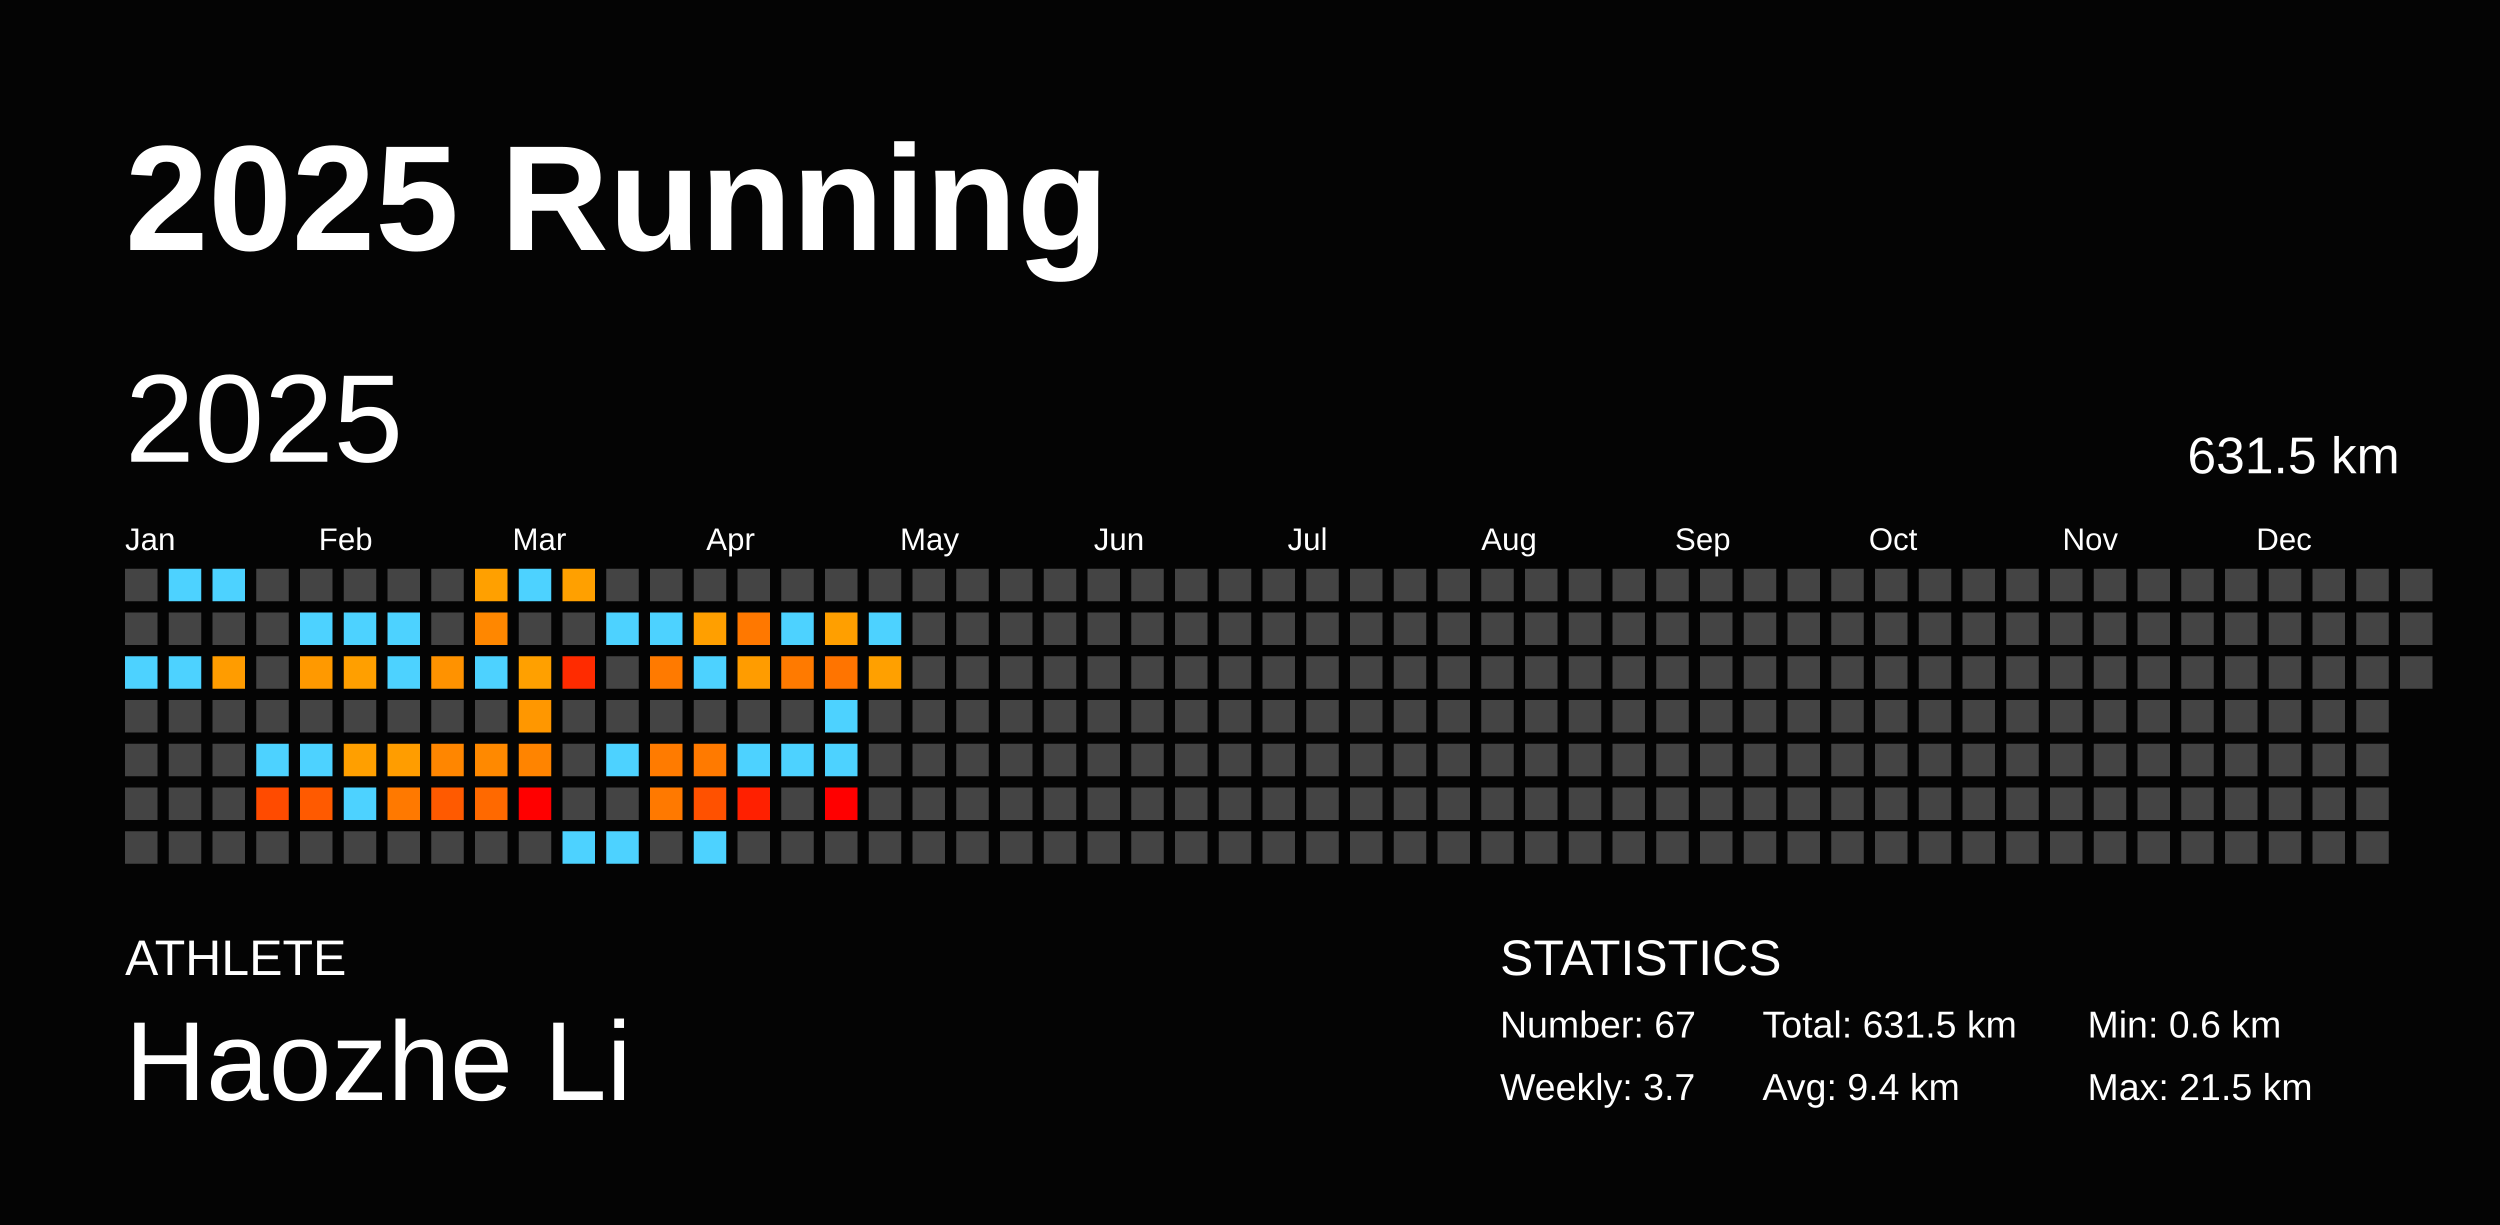
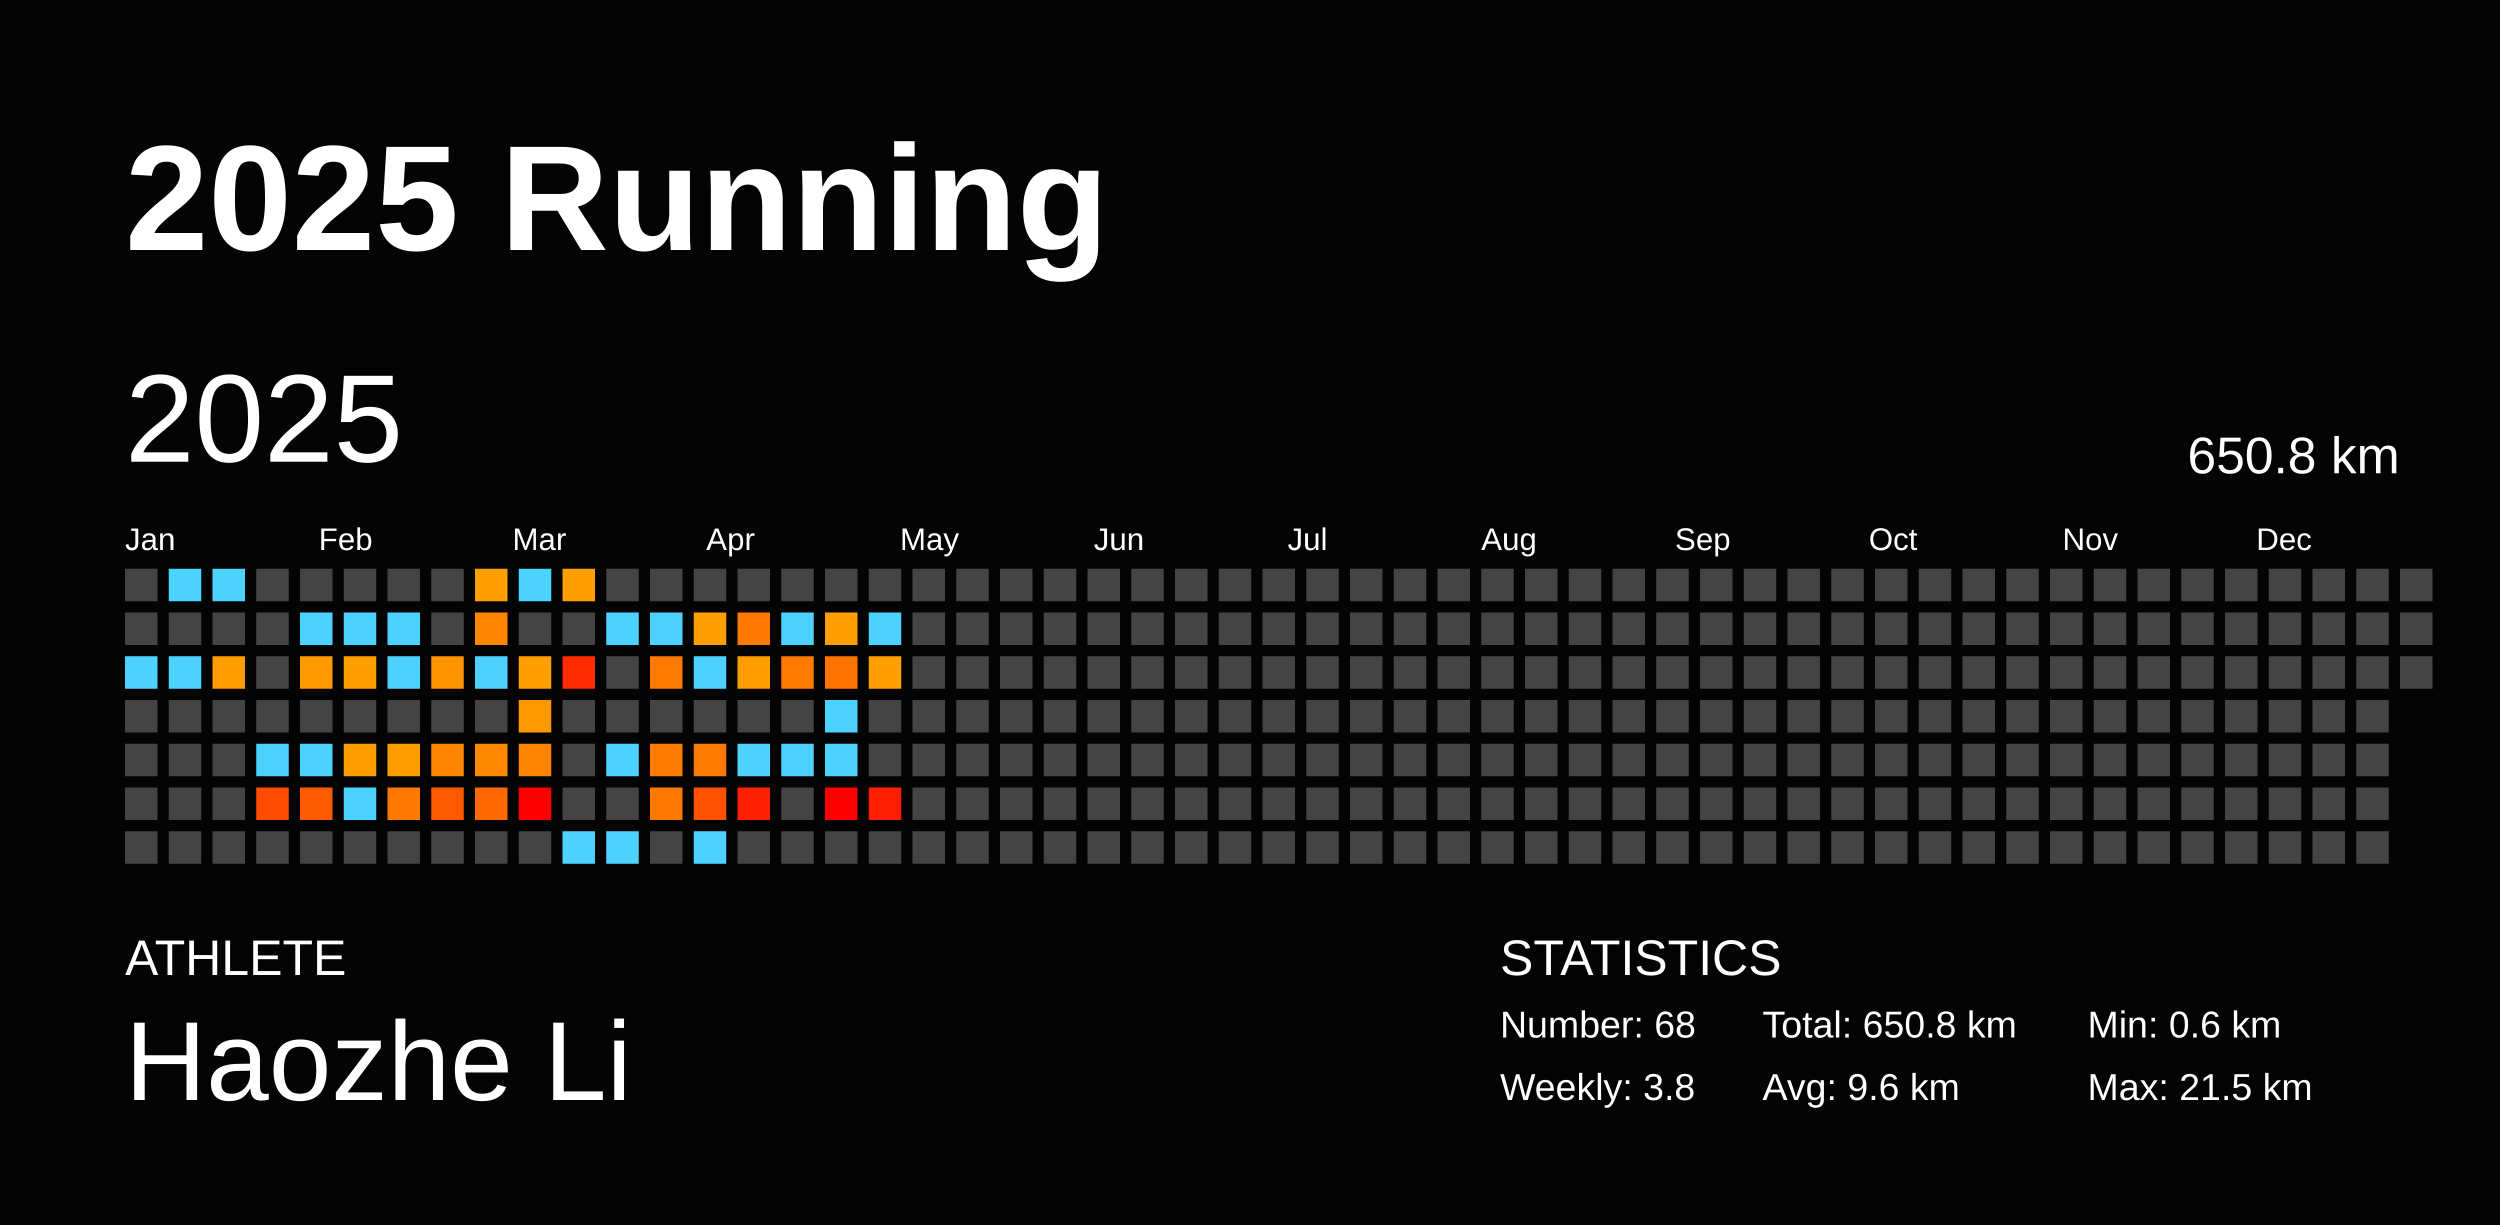
<svg xmlns="http://www.w3.org/2000/svg" baseProfile="full" height="98mm" version="1.1" viewBox="0,0,200,98" width="200mm">
  <defs />
  <rect fill="#040404" height="98" width="200" x="0" y="0" />
  <text fill="#FFFFFF" style="font-size:12px; font-family:Arial; font-weight:bold;" x="10" y="20">2025 Running</text>
  <text fill="#FFFFFF" style="font-size:4px; font-family:Arial" x="10" y="78">ATHLETE</text>
  <text fill="#FFFFFF" style="font-size:9px; font-family:Arial" x="10" y="88">Haozhe Li</text>
  <text fill="#FFFFFF" style="font-size:4px; font-family:Arial" x="120" y="78">STATISTICS</text>
-   <text fill="#FFFFFF" style="font-size:3px; font-family:Arial" x="120" y="83">Number: 67</text>
-   <text fill="#FFFFFF" style="font-size:3px; font-family:Arial" x="120" y="88">Weekly: 3.7</text>
-   <text fill="#FFFFFF" style="font-size:3px; font-family:Arial" x="141" y="83">Total: 631.5 km</text>
-   <text fill="#FFFFFF" style="font-size:3px; font-family:Arial" x="141" y="88">Avg: 9.4 km</text>
+   <text fill="#FFFFFF" style="font-size:3px; font-family:Arial" x="120" y="83">Number: 68</text>
+   <text fill="#FFFFFF" style="font-size:3px; font-family:Arial" x="120" y="88">Weekly: 3.8</text>
+   <text fill="#FFFFFF" style="font-size:3px; font-family:Arial" x="141" y="83">Total: 650.8 km</text>
+   <text fill="#FFFFFF" style="font-size:3px; font-family:Arial" x="141" y="88">Avg: 9.6 km</text>
  <text fill="#FFFFFF" style="font-size:3px; font-family:Arial" x="167" y="83">Min: 0.6 km</text>
  <text fill="#FFFFFF" style="font-size:3px; font-family:Arial" x="167" y="88">Max: 21.5 km</text>
  <text dominant-baseline="hanging" fill="#FFFFFF" style="font-size:10.0px; font-family:Arial;" x="10" y="30">2025</text>
-   <text dominant-baseline="hanging" fill="#FFFFFF" style="font-size:4.125px; font-family:Arial;" x="175" y="35">631.5 km</text>
+   <text dominant-baseline="hanging" fill="#FFFFFF" style="font-size:4.125px; font-family:Arial;" x="175" y="35">650.8 km</text>
  <text fill="#FFFFFF" style="font-size:2.5px; font-family:Arial" x="10.0" y="44">Jan</text>
  <text fill="#FFFFFF" style="font-size:2.5px; font-family:Arial" x="25.5" y="44">Feb</text>
  <text fill="#FFFFFF" style="font-size:2.5px; font-family:Arial" x="41.0" y="44">Mar</text>
  <text fill="#FFFFFF" style="font-size:2.5px; font-family:Arial" x="56.5" y="44">Apr</text>
  <text fill="#FFFFFF" style="font-size:2.5px; font-family:Arial" x="72.0" y="44">May</text>
  <text fill="#FFFFFF" style="font-size:2.5px; font-family:Arial" x="87.5" y="44">Jun</text>
  <text fill="#FFFFFF" style="font-size:2.5px; font-family:Arial" x="103.0" y="44">Jul</text>
  <text fill="#FFFFFF" style="font-size:2.5px; font-family:Arial" x="118.5" y="44">Aug</text>
  <text fill="#FFFFFF" style="font-size:2.5px; font-family:Arial" x="134.0" y="44">Sep</text>
  <text fill="#FFFFFF" style="font-size:2.5px; font-family:Arial" x="149.5" y="44">Oct</text>
  <text fill="#FFFFFF" style="font-size:2.5px; font-family:Arial" x="165.0" y="44">Nov</text>
  <text fill="#FFFFFF" style="font-size:2.5px; font-family:Arial" x="180.5" y="44">Dec</text>
  <rect fill="#444444" height="2.6" width="2.6" x="10.0" y="45.5" />
  <rect fill="#444444" height="2.6" width="2.6" x="10.0" y="49.0" />
  <rect fill="#4dd2ff" height="2.6" width="2.6" x="10.0" y="52.5" />
  <rect fill="#444444" height="2.6" width="2.6" x="10.0" y="56.0" />
  <rect fill="#444444" height="2.6" width="2.6" x="10.0" y="59.5" />
  <rect fill="#444444" height="2.6" width="2.6" x="10.0" y="63.0" />
  <rect fill="#444444" height="2.6" width="2.6" x="10.0" y="66.5" />
  <rect fill="#4dd2ff" height="2.6" width="2.6" x="13.5" y="45.5" />
  <rect fill="#444444" height="2.6" width="2.6" x="13.5" y="49.0" />
  <rect fill="#4dd2ff" height="2.6" width="2.6" x="13.5" y="52.5" />
  <rect fill="#444444" height="2.6" width="2.6" x="13.5" y="56.0" />
  <rect fill="#444444" height="2.6" width="2.6" x="13.5" y="59.5" />
  <rect fill="#444444" height="2.6" width="2.6" x="13.5" y="63.0" />
  <rect fill="#444444" height="2.6" width="2.6" x="13.5" y="66.5" />
  <rect fill="#4dd2ff" height="2.6" width="2.6" x="17.0" y="45.5" />
  <rect fill="#444444" height="2.6" width="2.6" x="17.0" y="49.0" />
  <rect fill="#ff9c00" height="2.6" width="2.6" x="17.0" y="52.5" />
  <rect fill="#444444" height="2.6" width="2.6" x="17.0" y="56.0" />
  <rect fill="#444444" height="2.6" width="2.6" x="17.0" y="59.5" />
  <rect fill="#444444" height="2.6" width="2.6" x="17.0" y="63.0" />
  <rect fill="#444444" height="2.6" width="2.6" x="17.0" y="66.5" />
  <rect fill="#444444" height="2.6" width="2.6" x="20.5" y="45.5" />
  <rect fill="#444444" height="2.6" width="2.6" x="20.5" y="49.0" />
  <rect fill="#444444" height="2.6" width="2.6" x="20.5" y="52.5" />
  <rect fill="#444444" height="2.6" width="2.6" x="20.5" y="56.0" />
  <rect fill="#4dd2ff" height="2.6" width="2.6" x="20.5" y="59.5" />
  <rect fill="#ff4b00" height="2.6" width="2.6" x="20.5" y="63.0" />
  <rect fill="#444444" height="2.6" width="2.6" x="20.5" y="66.5" />
  <rect fill="#444444" height="2.6" width="2.6" x="24.0" y="45.5" />
  <rect fill="#4dd2ff" height="2.6" width="2.6" x="24.0" y="49.0" />
  <rect fill="#ff9900" height="2.6" width="2.6" x="24.0" y="52.5" />
  <rect fill="#444444" height="2.6" width="2.6" x="24.0" y="56.0" />
  <rect fill="#4dd2ff" height="2.6" width="2.6" x="24.0" y="59.5" />
  <rect fill="#ff5a00" height="2.6" width="2.6" x="24.0" y="63.0" />
  <rect fill="#444444" height="2.6" width="2.6" x="24.0" y="66.5" />
  <rect fill="#444444" height="2.6" width="2.6" x="27.5" y="45.5" />
  <rect fill="#4dd2ff" height="2.6" width="2.6" x="27.5" y="49.0" />
  <rect fill="#ff9f00" height="2.6" width="2.6" x="27.5" y="52.5" />
  <rect fill="#444444" height="2.6" width="2.6" x="27.5" y="56.0" />
  <rect fill="#ff9f00" height="2.6" width="2.6" x="27.5" y="59.5" />
  <rect fill="#4dd2ff" height="2.6" width="2.6" x="27.5" y="63.0" />
  <rect fill="#444444" height="2.6" width="2.6" x="27.5" y="66.5" />
  <rect fill="#444444" height="2.6" width="2.6" x="31.0" y="45.5" />
  <rect fill="#4dd2ff" height="2.6" width="2.6" x="31.0" y="49.0" />
  <rect fill="#4dd2ff" height="2.6" width="2.6" x="31.0" y="52.5" />
  <rect fill="#444444" height="2.6" width="2.6" x="31.0" y="56.0" />
  <rect fill="#ff9d00" height="2.6" width="2.6" x="31.0" y="59.5" />
  <rect fill="#ff7900" height="2.6" width="2.6" x="31.0" y="63.0" />
  <rect fill="#444444" height="2.6" width="2.6" x="31.0" y="66.5" />
  <rect fill="#444444" height="2.6" width="2.6" x="34.5" y="45.5" />
  <rect fill="#444444" height="2.6" width="2.6" x="34.5" y="49.0" />
  <rect fill="#ff9200" height="2.6" width="2.6" x="34.5" y="52.5" />
  <rect fill="#444444" height="2.6" width="2.6" x="34.5" y="56.0" />
  <rect fill="#ff8600" height="2.6" width="2.6" x="34.5" y="59.5" />
  <rect fill="#ff5a00" height="2.6" width="2.6" x="34.5" y="63.0" />
  <rect fill="#444444" height="2.6" width="2.6" x="34.5" y="66.5" />
  <rect fill="#ffa000" height="2.6" width="2.6" x="38.0" y="45.5" />
  <rect fill="#ff8700" height="2.6" width="2.6" x="38.0" y="49.0" />
  <rect fill="#4dd2ff" height="2.6" width="2.6" x="38.0" y="52.5" />
  <rect fill="#444444" height="2.6" width="2.6" x="38.0" y="56.0" />
  <rect fill="#ff8900" height="2.6" width="2.6" x="38.0" y="59.5" />
  <rect fill="#ff6900" height="2.6" width="2.6" x="38.0" y="63.0" />
  <rect fill="#444444" height="2.6" width="2.6" x="38.0" y="66.5" />
  <rect fill="#4dd2ff" height="2.6" width="2.6" x="41.5" y="45.5" />
  <rect fill="#444444" height="2.6" width="2.6" x="41.5" y="49.0" />
  <rect fill="#ffa000" height="2.6" width="2.6" x="41.5" y="52.5" />
  <rect fill="#ff9700" height="2.6" width="2.6" x="41.5" y="56.0" />
  <rect fill="#ff8400" height="2.6" width="2.6" x="41.5" y="59.5" />
  <rect fill="red" height="2.6" width="2.6" x="41.5" y="63.0" />
  <rect fill="#444444" height="2.6" width="2.6" x="41.5" y="66.5" />
  <rect fill="#ffa000" height="2.6" width="2.6" x="45.0" y="45.5" />
  <rect fill="#444444" height="2.6" width="2.6" x="45.0" y="49.0" />
  <rect fill="#ff2b00" height="2.6" width="2.6" x="45.0" y="52.5" />
  <rect fill="#444444" height="2.6" width="2.6" x="45.0" y="56.0" />
  <rect fill="#444444" height="2.6" width="2.6" x="45.0" y="59.5" />
  <rect fill="#444444" height="2.6" width="2.6" x="45.0" y="63.0" />
  <rect fill="#4dd2ff" height="2.6" width="2.6" x="45.0" y="66.5" />
  <rect fill="#444444" height="2.6" width="2.6" x="48.5" y="45.5" />
  <rect fill="#4dd2ff" height="2.6" width="2.6" x="48.5" y="49.0" />
  <rect fill="#444444" height="2.6" width="2.6" x="48.5" y="52.5" />
  <rect fill="#444444" height="2.6" width="2.6" x="48.5" y="56.0" />
  <rect fill="#4dd2ff" height="2.6" width="2.6" x="48.5" y="59.5" />
  <rect fill="#444444" height="2.6" width="2.6" x="48.5" y="63.0" />
  <rect fill="#4dd2ff" height="2.6" width="2.6" x="48.5" y="66.5" />
  <rect fill="#444444" height="2.6" width="2.6" x="52.0" y="45.5" />
  <rect fill="#4dd2ff" height="2.6" width="2.6" x="52.0" y="49.0" />
  <rect fill="#ff7a00" height="2.6" width="2.6" x="52.0" y="52.5" />
  <rect fill="#444444" height="2.6" width="2.6" x="52.0" y="56.0" />
  <rect fill="#ff7b00" height="2.6" width="2.6" x="52.0" y="59.5" />
  <rect fill="#ff7900" height="2.6" width="2.6" x="52.0" y="63.0" />
  <rect fill="#444444" height="2.6" width="2.6" x="52.0" y="66.5" />
  <rect fill="#444444" height="2.6" width="2.6" x="55.5" y="45.5" />
  <rect fill="#ff9f00" height="2.6" width="2.6" x="55.5" y="49.0" />
  <rect fill="#4dd2ff" height="2.6" width="2.6" x="55.5" y="52.5" />
  <rect fill="#444444" height="2.6" width="2.6" x="55.5" y="56.0" />
  <rect fill="#ff7a00" height="2.6" width="2.6" x="55.5" y="59.5" />
  <rect fill="#ff5100" height="2.6" width="2.6" x="55.5" y="63.0" />
  <rect fill="#4dd2ff" height="2.6" width="2.6" x="55.5" y="66.5" />
  <rect fill="#444444" height="2.6" width="2.6" x="59.0" y="45.5" />
  <rect fill="#ff7800" height="2.6" width="2.6" x="59.0" y="49.0" />
  <rect fill="#ff9c00" height="2.6" width="2.6" x="59.0" y="52.5" />
  <rect fill="#444444" height="2.6" width="2.6" x="59.0" y="56.0" />
  <rect fill="#4dd2ff" height="2.6" width="2.6" x="59.0" y="59.5" />
  <rect fill="#ff2000" height="2.6" width="2.6" x="59.0" y="63.0" />
  <rect fill="#444444" height="2.6" width="2.6" x="59.0" y="66.5" />
  <rect fill="#444444" height="2.6" width="2.6" x="62.5" y="45.5" />
  <rect fill="#4dd2ff" height="2.6" width="2.6" x="62.5" y="49.0" />
  <rect fill="#ff7a00" height="2.6" width="2.6" x="62.5" y="52.5" />
  <rect fill="#444444" height="2.6" width="2.6" x="62.5" y="56.0" />
  <rect fill="#4dd2ff" height="2.6" width="2.6" x="62.5" y="59.5" />
  <rect fill="#444444" height="2.6" width="2.6" x="62.5" y="63.0" />
  <rect fill="#444444" height="2.6" width="2.6" x="62.5" y="66.5" />
  <rect fill="#444444" height="2.6" width="2.6" x="66.0" y="45.5" />
  <rect fill="#ff9f00" height="2.6" width="2.6" x="66.0" y="49.0" />
  <rect fill="#ff7400" height="2.6" width="2.6" x="66.0" y="52.5" />
  <rect fill="#4dd2ff" height="2.6" width="2.6" x="66.0" y="56.0" />
  <rect fill="#4dd2ff" height="2.6" width="2.6" x="66.0" y="59.5" />
  <rect fill="red" height="2.6" width="2.6" x="66.0" y="63.0" />
  <rect fill="#444444" height="2.6" width="2.6" x="66.0" y="66.5" />
  <rect fill="#444444" height="2.6" width="2.6" x="69.5" y="45.5" />
  <rect fill="#4dd2ff" height="2.6" width="2.6" x="69.5" y="49.0" />
  <rect fill="#ffa000" height="2.6" width="2.6" x="69.5" y="52.5" />
  <rect fill="#444444" height="2.6" width="2.6" x="69.5" y="56.0" />
  <rect fill="#444444" height="2.6" width="2.6" x="69.5" y="59.5" />
-   <rect fill="#444444" height="2.6" width="2.6" x="69.5" y="63.0" />
+   <rect fill="#ff1f00" height="2.6" width="2.6" x="69.5" y="63.0" />
  <rect fill="#444444" height="2.6" width="2.6" x="69.5" y="66.5" />
  <rect fill="#444444" height="2.6" width="2.6" x="73.0" y="45.5" />
  <rect fill="#444444" height="2.6" width="2.6" x="73.0" y="49.0" />
  <rect fill="#444444" height="2.6" width="2.6" x="73.0" y="52.5" />
  <rect fill="#444444" height="2.6" width="2.6" x="73.0" y="56.0" />
  <rect fill="#444444" height="2.6" width="2.6" x="73.0" y="59.5" />
  <rect fill="#444444" height="2.6" width="2.6" x="73.0" y="63.0" />
  <rect fill="#444444" height="2.6" width="2.6" x="73.0" y="66.5" />
  <rect fill="#444444" height="2.6" width="2.6" x="76.5" y="45.5" />
  <rect fill="#444444" height="2.6" width="2.6" x="76.5" y="49.0" />
  <rect fill="#444444" height="2.6" width="2.6" x="76.5" y="52.5" />
  <rect fill="#444444" height="2.6" width="2.6" x="76.5" y="56.0" />
  <rect fill="#444444" height="2.6" width="2.6" x="76.5" y="59.5" />
  <rect fill="#444444" height="2.6" width="2.6" x="76.5" y="63.0" />
  <rect fill="#444444" height="2.6" width="2.6" x="76.5" y="66.5" />
  <rect fill="#444444" height="2.6" width="2.6" x="80.0" y="45.5" />
  <rect fill="#444444" height="2.6" width="2.6" x="80.0" y="49.0" />
  <rect fill="#444444" height="2.6" width="2.6" x="80.0" y="52.5" />
  <rect fill="#444444" height="2.6" width="2.6" x="80.0" y="56.0" />
  <rect fill="#444444" height="2.6" width="2.6" x="80.0" y="59.5" />
  <rect fill="#444444" height="2.6" width="2.6" x="80.0" y="63.0" />
  <rect fill="#444444" height="2.6" width="2.6" x="80.0" y="66.5" />
  <rect fill="#444444" height="2.6" width="2.6" x="83.5" y="45.5" />
  <rect fill="#444444" height="2.6" width="2.6" x="83.5" y="49.0" />
  <rect fill="#444444" height="2.6" width="2.6" x="83.5" y="52.5" />
  <rect fill="#444444" height="2.6" width="2.6" x="83.5" y="56.0" />
  <rect fill="#444444" height="2.6" width="2.6" x="83.5" y="59.5" />
  <rect fill="#444444" height="2.6" width="2.6" x="83.5" y="63.0" />
  <rect fill="#444444" height="2.6" width="2.6" x="83.5" y="66.5" />
  <rect fill="#444444" height="2.6" width="2.6" x="87.0" y="45.5" />
  <rect fill="#444444" height="2.6" width="2.6" x="87.0" y="49.0" />
  <rect fill="#444444" height="2.6" width="2.6" x="87.0" y="52.5" />
  <rect fill="#444444" height="2.6" width="2.6" x="87.0" y="56.0" />
  <rect fill="#444444" height="2.6" width="2.6" x="87.0" y="59.5" />
  <rect fill="#444444" height="2.6" width="2.6" x="87.0" y="63.0" />
  <rect fill="#444444" height="2.6" width="2.6" x="87.0" y="66.5" />
  <rect fill="#444444" height="2.6" width="2.6" x="90.5" y="45.5" />
  <rect fill="#444444" height="2.6" width="2.6" x="90.5" y="49.0" />
  <rect fill="#444444" height="2.6" width="2.6" x="90.5" y="52.5" />
  <rect fill="#444444" height="2.6" width="2.6" x="90.5" y="56.0" />
  <rect fill="#444444" height="2.6" width="2.6" x="90.5" y="59.5" />
  <rect fill="#444444" height="2.6" width="2.6" x="90.5" y="63.0" />
  <rect fill="#444444" height="2.6" width="2.6" x="90.5" y="66.5" />
  <rect fill="#444444" height="2.6" width="2.6" x="94.0" y="45.5" />
  <rect fill="#444444" height="2.6" width="2.6" x="94.0" y="49.0" />
  <rect fill="#444444" height="2.6" width="2.6" x="94.0" y="52.5" />
  <rect fill="#444444" height="2.6" width="2.6" x="94.0" y="56.0" />
  <rect fill="#444444" height="2.6" width="2.6" x="94.0" y="59.5" />
  <rect fill="#444444" height="2.6" width="2.6" x="94.0" y="63.0" />
  <rect fill="#444444" height="2.6" width="2.6" x="94.0" y="66.5" />
  <rect fill="#444444" height="2.6" width="2.6" x="97.5" y="45.5" />
  <rect fill="#444444" height="2.6" width="2.6" x="97.5" y="49.0" />
  <rect fill="#444444" height="2.6" width="2.6" x="97.5" y="52.5" />
  <rect fill="#444444" height="2.6" width="2.6" x="97.5" y="56.0" />
  <rect fill="#444444" height="2.6" width="2.6" x="97.5" y="59.5" />
  <rect fill="#444444" height="2.6" width="2.6" x="97.5" y="63.0" />
  <rect fill="#444444" height="2.6" width="2.6" x="97.5" y="66.5" />
  <rect fill="#444444" height="2.6" width="2.6" x="101.0" y="45.5" />
  <rect fill="#444444" height="2.6" width="2.6" x="101.0" y="49.0" />
  <rect fill="#444444" height="2.6" width="2.6" x="101.0" y="52.5" />
  <rect fill="#444444" height="2.6" width="2.6" x="101.0" y="56.0" />
  <rect fill="#444444" height="2.6" width="2.6" x="101.0" y="59.5" />
  <rect fill="#444444" height="2.6" width="2.6" x="101.0" y="63.0" />
  <rect fill="#444444" height="2.6" width="2.6" x="101.0" y="66.5" />
  <rect fill="#444444" height="2.6" width="2.6" x="104.5" y="45.5" />
  <rect fill="#444444" height="2.6" width="2.6" x="104.5" y="49.0" />
  <rect fill="#444444" height="2.6" width="2.6" x="104.5" y="52.5" />
  <rect fill="#444444" height="2.6" width="2.6" x="104.5" y="56.0" />
  <rect fill="#444444" height="2.6" width="2.6" x="104.5" y="59.5" />
  <rect fill="#444444" height="2.6" width="2.6" x="104.5" y="63.0" />
  <rect fill="#444444" height="2.6" width="2.6" x="104.5" y="66.5" />
  <rect fill="#444444" height="2.6" width="2.6" x="108.0" y="45.5" />
  <rect fill="#444444" height="2.6" width="2.6" x="108.0" y="49.0" />
  <rect fill="#444444" height="2.6" width="2.6" x="108.0" y="52.5" />
  <rect fill="#444444" height="2.6" width="2.6" x="108.0" y="56.0" />
  <rect fill="#444444" height="2.6" width="2.6" x="108.0" y="59.5" />
  <rect fill="#444444" height="2.6" width="2.6" x="108.0" y="63.0" />
  <rect fill="#444444" height="2.6" width="2.6" x="108.0" y="66.5" />
  <rect fill="#444444" height="2.6" width="2.6" x="111.5" y="45.5" />
  <rect fill="#444444" height="2.6" width="2.6" x="111.5" y="49.0" />
  <rect fill="#444444" height="2.6" width="2.6" x="111.5" y="52.5" />
  <rect fill="#444444" height="2.6" width="2.6" x="111.5" y="56.0" />
  <rect fill="#444444" height="2.6" width="2.6" x="111.5" y="59.5" />
  <rect fill="#444444" height="2.6" width="2.6" x="111.5" y="63.0" />
  <rect fill="#444444" height="2.6" width="2.6" x="111.5" y="66.5" />
  <rect fill="#444444" height="2.6" width="2.6" x="115.0" y="45.5" />
  <rect fill="#444444" height="2.6" width="2.6" x="115.0" y="49.0" />
  <rect fill="#444444" height="2.6" width="2.6" x="115.0" y="52.5" />
  <rect fill="#444444" height="2.6" width="2.6" x="115.0" y="56.0" />
  <rect fill="#444444" height="2.6" width="2.6" x="115.0" y="59.5" />
  <rect fill="#444444" height="2.6" width="2.6" x="115.0" y="63.0" />
  <rect fill="#444444" height="2.6" width="2.6" x="115.0" y="66.5" />
  <rect fill="#444444" height="2.6" width="2.6" x="118.5" y="45.5" />
  <rect fill="#444444" height="2.6" width="2.6" x="118.5" y="49.0" />
  <rect fill="#444444" height="2.6" width="2.6" x="118.5" y="52.5" />
  <rect fill="#444444" height="2.6" width="2.6" x="118.5" y="56.0" />
  <rect fill="#444444" height="2.6" width="2.6" x="118.5" y="59.5" />
  <rect fill="#444444" height="2.6" width="2.6" x="118.5" y="63.0" />
  <rect fill="#444444" height="2.6" width="2.6" x="118.5" y="66.5" />
  <rect fill="#444444" height="2.6" width="2.6" x="122.0" y="45.5" />
  <rect fill="#444444" height="2.6" width="2.6" x="122.0" y="49.0" />
  <rect fill="#444444" height="2.6" width="2.6" x="122.0" y="52.5" />
  <rect fill="#444444" height="2.6" width="2.6" x="122.0" y="56.0" />
  <rect fill="#444444" height="2.6" width="2.6" x="122.0" y="59.5" />
  <rect fill="#444444" height="2.6" width="2.6" x="122.0" y="63.0" />
  <rect fill="#444444" height="2.6" width="2.6" x="122.0" y="66.5" />
  <rect fill="#444444" height="2.6" width="2.6" x="125.5" y="45.5" />
  <rect fill="#444444" height="2.6" width="2.6" x="125.5" y="49.0" />
  <rect fill="#444444" height="2.6" width="2.6" x="125.5" y="52.5" />
  <rect fill="#444444" height="2.6" width="2.6" x="125.5" y="56.0" />
  <rect fill="#444444" height="2.6" width="2.6" x="125.5" y="59.5" />
  <rect fill="#444444" height="2.6" width="2.6" x="125.5" y="63.0" />
  <rect fill="#444444" height="2.6" width="2.6" x="125.5" y="66.5" />
  <rect fill="#444444" height="2.6" width="2.6" x="129.0" y="45.5" />
  <rect fill="#444444" height="2.6" width="2.6" x="129.0" y="49.0" />
  <rect fill="#444444" height="2.6" width="2.6" x="129.0" y="52.5" />
  <rect fill="#444444" height="2.6" width="2.6" x="129.0" y="56.0" />
  <rect fill="#444444" height="2.6" width="2.6" x="129.0" y="59.5" />
  <rect fill="#444444" height="2.6" width="2.6" x="129.0" y="63.0" />
  <rect fill="#444444" height="2.6" width="2.6" x="129.0" y="66.5" />
  <rect fill="#444444" height="2.6" width="2.6" x="132.5" y="45.5" />
  <rect fill="#444444" height="2.6" width="2.6" x="132.5" y="49.0" />
  <rect fill="#444444" height="2.6" width="2.6" x="132.5" y="52.5" />
  <rect fill="#444444" height="2.6" width="2.6" x="132.5" y="56.0" />
  <rect fill="#444444" height="2.6" width="2.6" x="132.5" y="59.5" />
  <rect fill="#444444" height="2.6" width="2.6" x="132.5" y="63.0" />
  <rect fill="#444444" height="2.6" width="2.6" x="132.5" y="66.5" />
  <rect fill="#444444" height="2.6" width="2.6" x="136.0" y="45.5" />
  <rect fill="#444444" height="2.6" width="2.6" x="136.0" y="49.0" />
  <rect fill="#444444" height="2.6" width="2.6" x="136.0" y="52.5" />
  <rect fill="#444444" height="2.6" width="2.6" x="136.0" y="56.0" />
  <rect fill="#444444" height="2.6" width="2.6" x="136.0" y="59.5" />
  <rect fill="#444444" height="2.6" width="2.6" x="136.0" y="63.0" />
  <rect fill="#444444" height="2.6" width="2.6" x="136.0" y="66.5" />
  <rect fill="#444444" height="2.6" width="2.6" x="139.5" y="45.5" />
  <rect fill="#444444" height="2.6" width="2.6" x="139.5" y="49.0" />
  <rect fill="#444444" height="2.6" width="2.6" x="139.5" y="52.5" />
  <rect fill="#444444" height="2.6" width="2.6" x="139.5" y="56.0" />
  <rect fill="#444444" height="2.6" width="2.6" x="139.5" y="59.5" />
  <rect fill="#444444" height="2.6" width="2.6" x="139.5" y="63.0" />
  <rect fill="#444444" height="2.6" width="2.6" x="139.5" y="66.5" />
  <rect fill="#444444" height="2.6" width="2.6" x="143.0" y="45.5" />
  <rect fill="#444444" height="2.6" width="2.6" x="143.0" y="49.0" />
  <rect fill="#444444" height="2.6" width="2.6" x="143.0" y="52.5" />
  <rect fill="#444444" height="2.6" width="2.6" x="143.0" y="56.0" />
  <rect fill="#444444" height="2.6" width="2.6" x="143.0" y="59.5" />
  <rect fill="#444444" height="2.6" width="2.6" x="143.0" y="63.0" />
  <rect fill="#444444" height="2.6" width="2.6" x="143.0" y="66.5" />
  <rect fill="#444444" height="2.6" width="2.6" x="146.5" y="45.5" />
  <rect fill="#444444" height="2.6" width="2.6" x="146.5" y="49.0" />
  <rect fill="#444444" height="2.6" width="2.6" x="146.5" y="52.5" />
  <rect fill="#444444" height="2.6" width="2.6" x="146.5" y="56.0" />
  <rect fill="#444444" height="2.6" width="2.6" x="146.5" y="59.5" />
  <rect fill="#444444" height="2.6" width="2.6" x="146.5" y="63.0" />
  <rect fill="#444444" height="2.6" width="2.6" x="146.5" y="66.5" />
  <rect fill="#444444" height="2.6" width="2.6" x="150.0" y="45.5" />
  <rect fill="#444444" height="2.6" width="2.6" x="150.0" y="49.0" />
  <rect fill="#444444" height="2.6" width="2.6" x="150.0" y="52.5" />
  <rect fill="#444444" height="2.6" width="2.6" x="150.0" y="56.0" />
  <rect fill="#444444" height="2.6" width="2.6" x="150.0" y="59.5" />
  <rect fill="#444444" height="2.6" width="2.6" x="150.0" y="63.0" />
  <rect fill="#444444" height="2.6" width="2.6" x="150.0" y="66.5" />
  <rect fill="#444444" height="2.6" width="2.6" x="153.5" y="45.5" />
  <rect fill="#444444" height="2.6" width="2.6" x="153.5" y="49.0" />
  <rect fill="#444444" height="2.6" width="2.6" x="153.5" y="52.5" />
  <rect fill="#444444" height="2.6" width="2.6" x="153.5" y="56.0" />
  <rect fill="#444444" height="2.6" width="2.6" x="153.5" y="59.5" />
  <rect fill="#444444" height="2.6" width="2.6" x="153.5" y="63.0" />
  <rect fill="#444444" height="2.6" width="2.6" x="153.5" y="66.5" />
  <rect fill="#444444" height="2.6" width="2.6" x="157.0" y="45.5" />
  <rect fill="#444444" height="2.6" width="2.6" x="157.0" y="49.0" />
  <rect fill="#444444" height="2.6" width="2.6" x="157.0" y="52.5" />
  <rect fill="#444444" height="2.6" width="2.6" x="157.0" y="56.0" />
  <rect fill="#444444" height="2.6" width="2.6" x="157.0" y="59.5" />
  <rect fill="#444444" height="2.6" width="2.6" x="157.0" y="63.0" />
  <rect fill="#444444" height="2.6" width="2.6" x="157.0" y="66.5" />
  <rect fill="#444444" height="2.6" width="2.6" x="160.5" y="45.5" />
  <rect fill="#444444" height="2.6" width="2.6" x="160.5" y="49.0" />
  <rect fill="#444444" height="2.6" width="2.6" x="160.5" y="52.5" />
  <rect fill="#444444" height="2.6" width="2.6" x="160.5" y="56.0" />
  <rect fill="#444444" height="2.6" width="2.6" x="160.5" y="59.5" />
  <rect fill="#444444" height="2.6" width="2.6" x="160.5" y="63.0" />
  <rect fill="#444444" height="2.6" width="2.6" x="160.5" y="66.5" />
  <rect fill="#444444" height="2.6" width="2.6" x="164.0" y="45.5" />
  <rect fill="#444444" height="2.6" width="2.6" x="164.0" y="49.0" />
  <rect fill="#444444" height="2.6" width="2.6" x="164.0" y="52.5" />
  <rect fill="#444444" height="2.6" width="2.6" x="164.0" y="56.0" />
  <rect fill="#444444" height="2.6" width="2.6" x="164.0" y="59.5" />
  <rect fill="#444444" height="2.6" width="2.6" x="164.0" y="63.0" />
  <rect fill="#444444" height="2.6" width="2.6" x="164.0" y="66.5" />
  <rect fill="#444444" height="2.6" width="2.6" x="167.5" y="45.5" />
  <rect fill="#444444" height="2.6" width="2.6" x="167.5" y="49.0" />
  <rect fill="#444444" height="2.6" width="2.6" x="167.5" y="52.5" />
  <rect fill="#444444" height="2.6" width="2.6" x="167.5" y="56.0" />
  <rect fill="#444444" height="2.6" width="2.6" x="167.5" y="59.5" />
  <rect fill="#444444" height="2.6" width="2.6" x="167.5" y="63.0" />
  <rect fill="#444444" height="2.6" width="2.6" x="167.5" y="66.5" />
  <rect fill="#444444" height="2.6" width="2.6" x="171.0" y="45.5" />
  <rect fill="#444444" height="2.6" width="2.6" x="171.0" y="49.0" />
  <rect fill="#444444" height="2.6" width="2.6" x="171.0" y="52.5" />
  <rect fill="#444444" height="2.6" width="2.6" x="171.0" y="56.0" />
  <rect fill="#444444" height="2.6" width="2.6" x="171.0" y="59.5" />
  <rect fill="#444444" height="2.6" width="2.6" x="171.0" y="63.0" />
  <rect fill="#444444" height="2.6" width="2.6" x="171.0" y="66.5" />
  <rect fill="#444444" height="2.6" width="2.6" x="174.5" y="45.5" />
  <rect fill="#444444" height="2.6" width="2.6" x="174.5" y="49.0" />
  <rect fill="#444444" height="2.6" width="2.6" x="174.5" y="52.5" />
  <rect fill="#444444" height="2.6" width="2.6" x="174.5" y="56.0" />
  <rect fill="#444444" height="2.6" width="2.6" x="174.5" y="59.5" />
  <rect fill="#444444" height="2.6" width="2.6" x="174.5" y="63.0" />
  <rect fill="#444444" height="2.6" width="2.6" x="174.5" y="66.5" />
  <rect fill="#444444" height="2.6" width="2.6" x="178.0" y="45.5" />
  <rect fill="#444444" height="2.6" width="2.6" x="178.0" y="49.0" />
  <rect fill="#444444" height="2.6" width="2.6" x="178.0" y="52.5" />
  <rect fill="#444444" height="2.6" width="2.6" x="178.0" y="56.0" />
  <rect fill="#444444" height="2.6" width="2.6" x="178.0" y="59.5" />
  <rect fill="#444444" height="2.6" width="2.6" x="178.0" y="63.0" />
  <rect fill="#444444" height="2.6" width="2.6" x="178.0" y="66.5" />
  <rect fill="#444444" height="2.6" width="2.6" x="181.5" y="45.5" />
  <rect fill="#444444" height="2.6" width="2.6" x="181.5" y="49.0" />
  <rect fill="#444444" height="2.6" width="2.6" x="181.5" y="52.5" />
  <rect fill="#444444" height="2.6" width="2.6" x="181.5" y="56.0" />
  <rect fill="#444444" height="2.6" width="2.6" x="181.5" y="59.5" />
  <rect fill="#444444" height="2.6" width="2.6" x="181.5" y="63.0" />
  <rect fill="#444444" height="2.6" width="2.6" x="181.5" y="66.5" />
  <rect fill="#444444" height="2.6" width="2.6" x="185.0" y="45.5" />
  <rect fill="#444444" height="2.6" width="2.6" x="185.0" y="49.0" />
  <rect fill="#444444" height="2.6" width="2.6" x="185.0" y="52.5" />
  <rect fill="#444444" height="2.6" width="2.6" x="185.0" y="56.0" />
  <rect fill="#444444" height="2.6" width="2.6" x="185.0" y="59.5" />
  <rect fill="#444444" height="2.6" width="2.6" x="185.0" y="63.0" />
  <rect fill="#444444" height="2.6" width="2.6" x="185.0" y="66.5" />
  <rect fill="#444444" height="2.6" width="2.6" x="188.5" y="45.5" />
  <rect fill="#444444" height="2.6" width="2.6" x="188.5" y="49.0" />
  <rect fill="#444444" height="2.6" width="2.6" x="188.5" y="52.5" />
  <rect fill="#444444" height="2.6" width="2.6" x="188.5" y="56.0" />
  <rect fill="#444444" height="2.6" width="2.6" x="188.5" y="59.5" />
  <rect fill="#444444" height="2.6" width="2.6" x="188.5" y="63.0" />
  <rect fill="#444444" height="2.6" width="2.6" x="188.5" y="66.5" />
  <rect fill="#444444" height="2.6" width="2.6" x="192.0" y="45.5" />
  <rect fill="#444444" height="2.6" width="2.6" x="192.0" y="49.0" />
  <rect fill="#444444" height="2.6" width="2.6" x="192.0" y="52.5" />
</svg>
